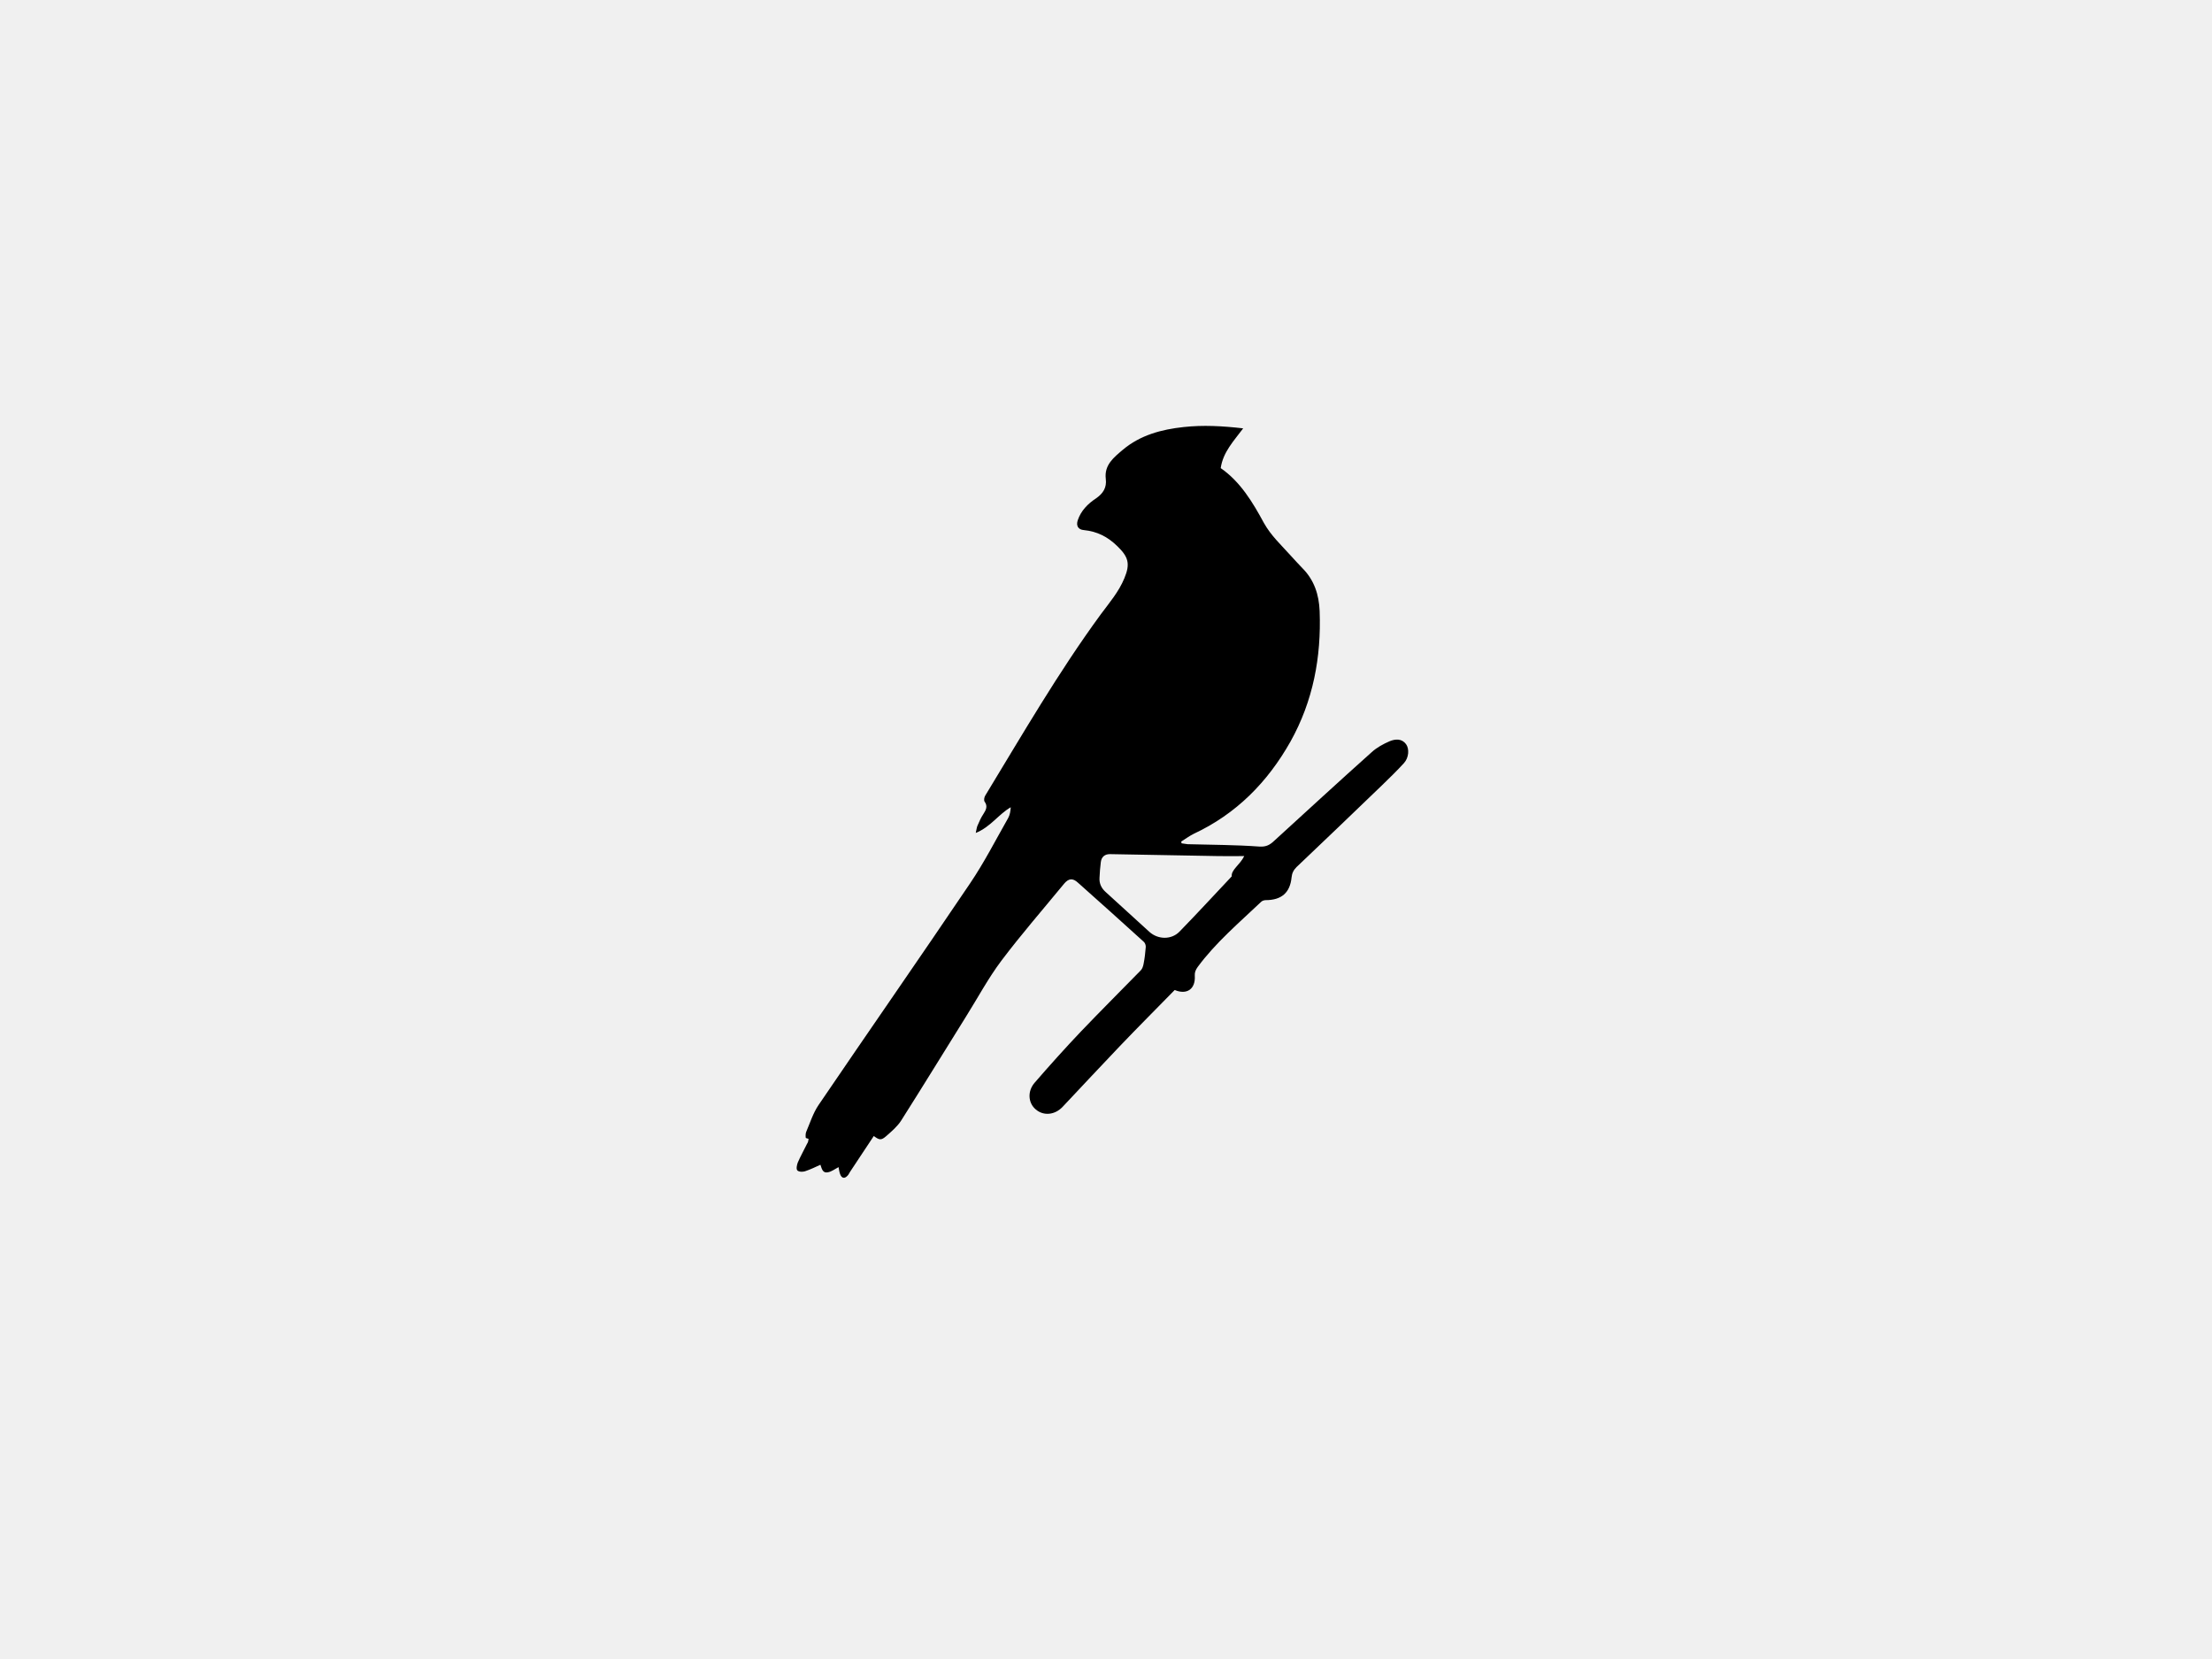
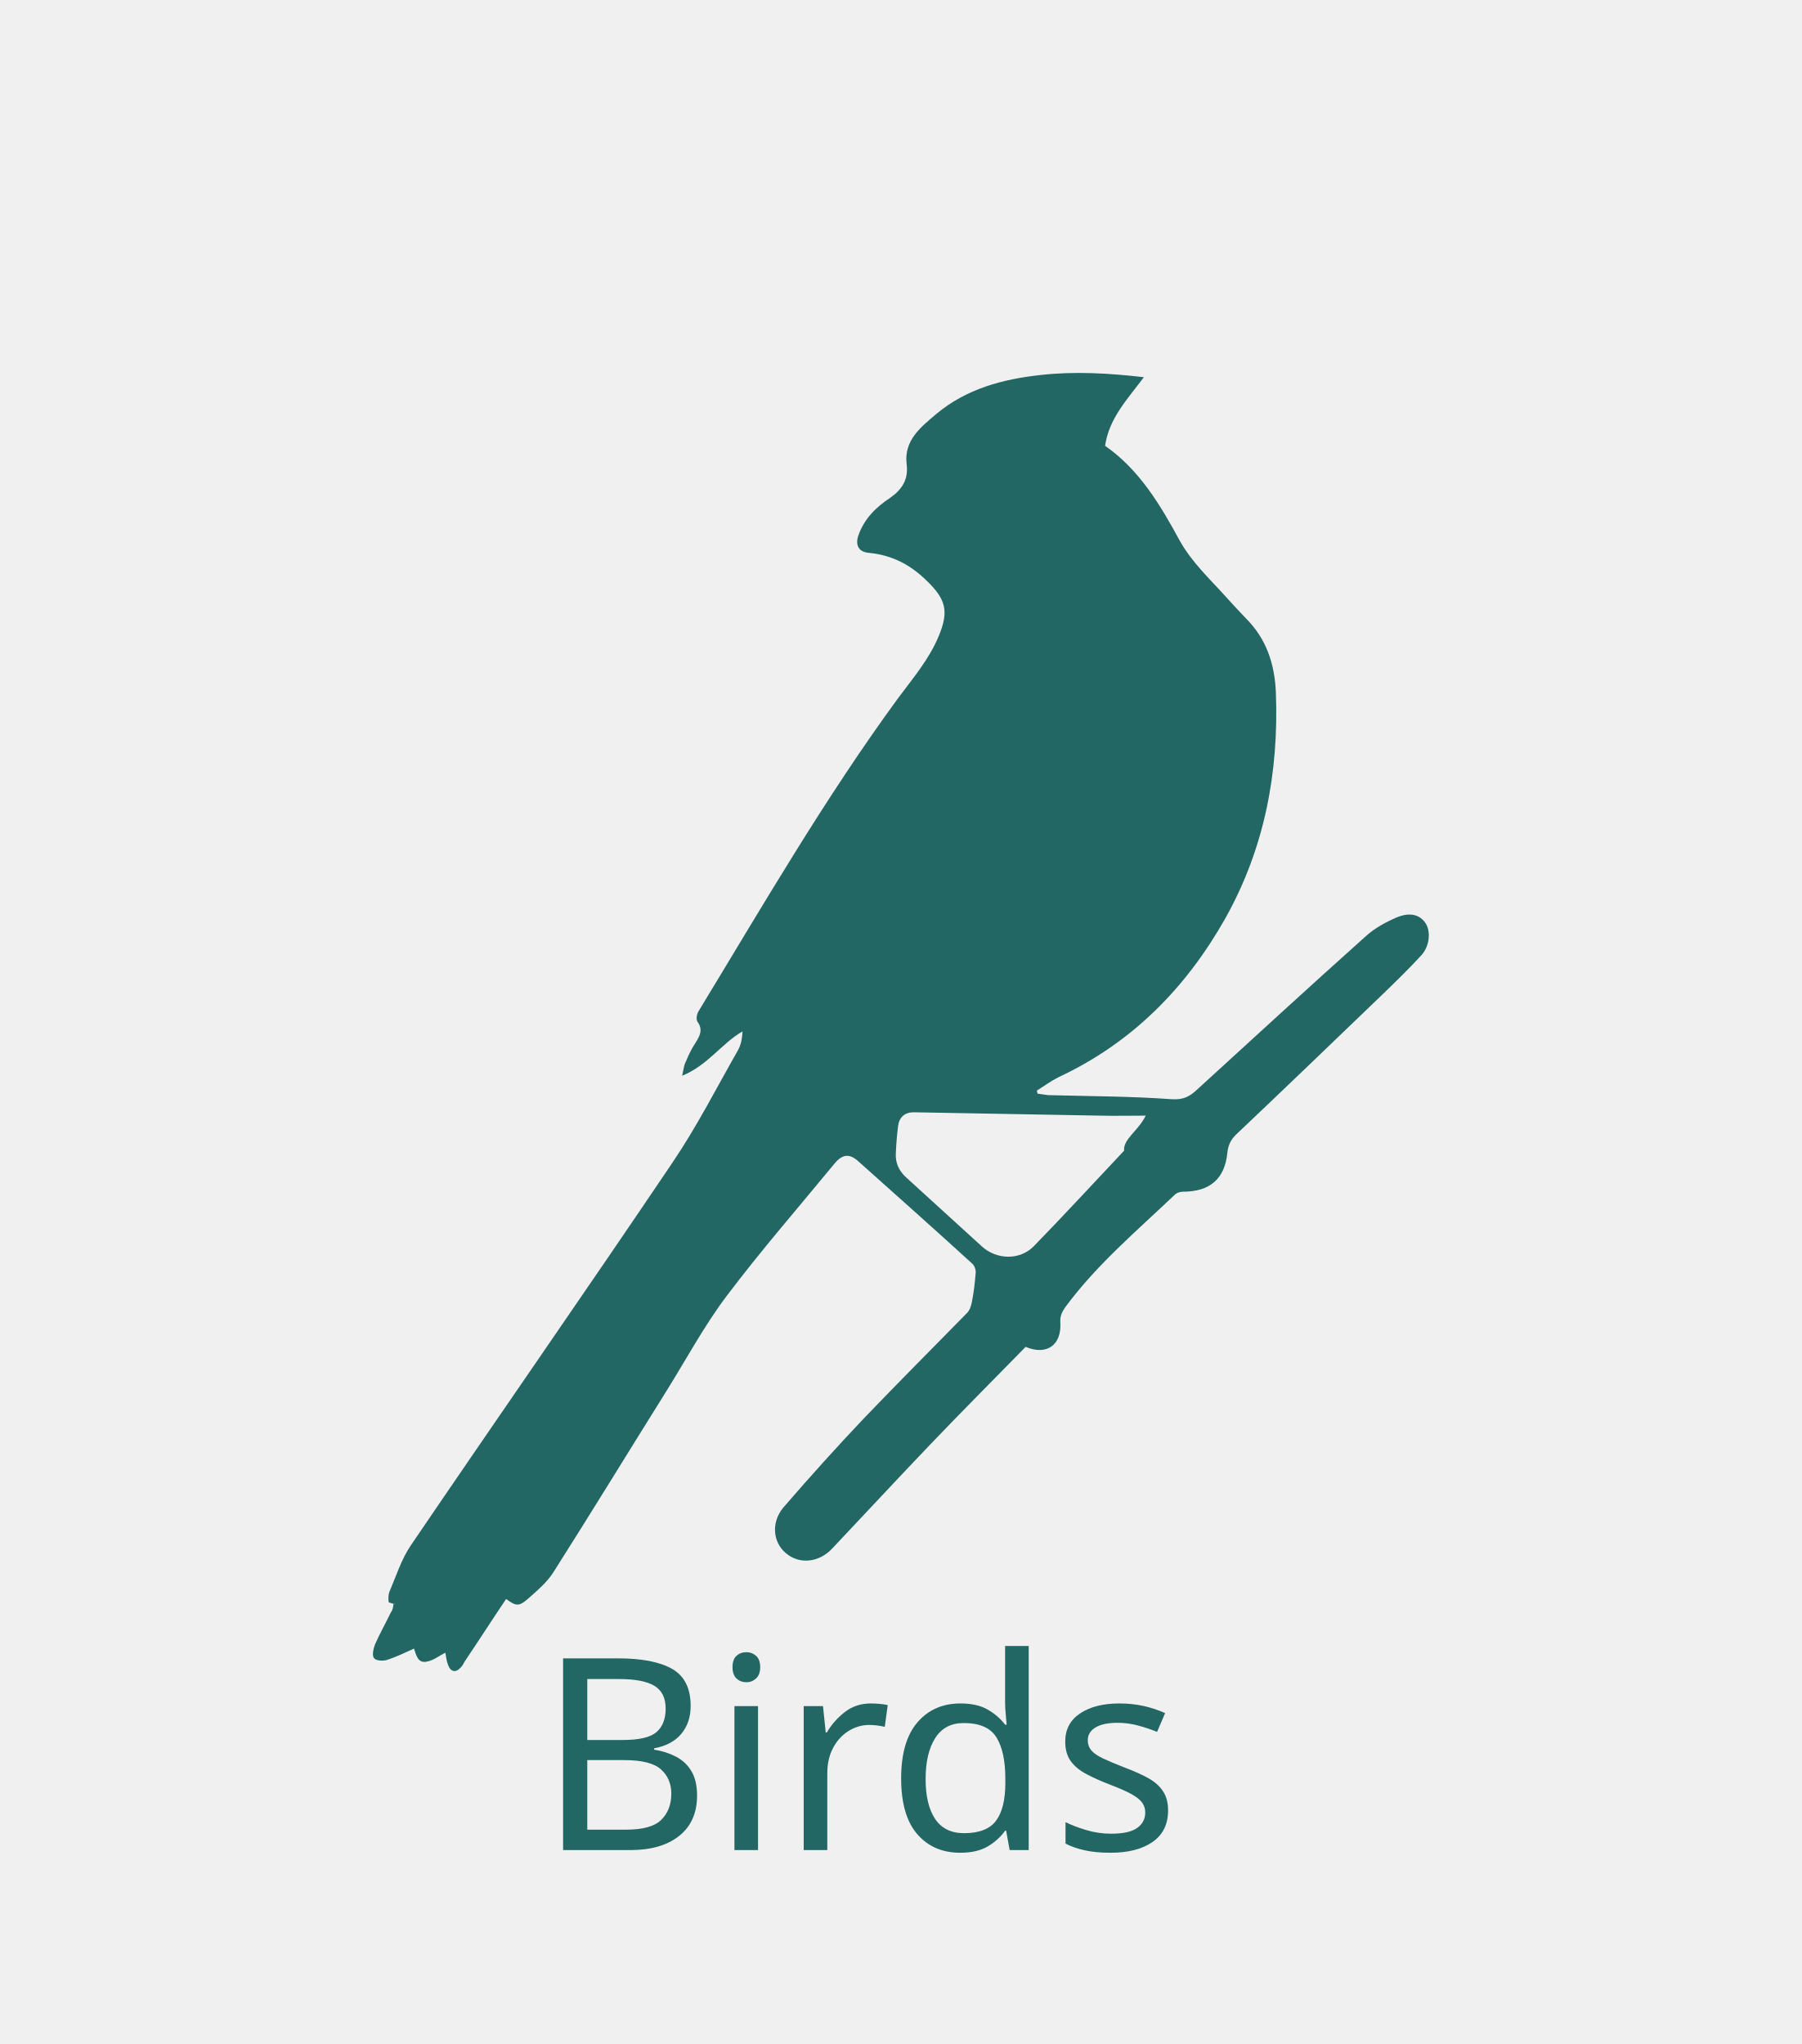
- <svg xmlns="http://www.w3.org/2000/svg" version="1.1" id="Layer_1" x="0px" y="0px" viewBox="0 0 1024 768" style="enable-background:new 0 0 1024 768;" xml:space="preserve">
-   <style type="text/css">
+ <svg xmlns="http://www.w3.org/2000/svg" version="1.1" id="Layer_1" x="0px" y="0px" viewBox="0 0 483.109 548.066" xml:space="preserve" width="100%" height="100%">
+   <defs id="defs11" />
+   <style type="text/css" id="style3">
	.st0{fill:#FFFFFF;}
</style>
-   <path d="M374.3,527.2c-0.5-0.2-1.3-0.3-1.3-0.5c-0.1-0.9-0.1-1.9,0.2-2.7c1.8-4.2,3.2-8.7,5.7-12.4c23.3-34.3,47-68.3,70.2-102.7  c6.5-9.6,11.8-20,17.6-30.2c0.8-1.4,1.1-3.2,1.2-5c-5.7,3.3-9.3,9.1-16.2,11.9c0.4-1.8,0.5-2.9,1-3.8c0.7-1.7,1.5-3.4,2.5-4.9  c1.2-1.9,2.2-3.6,0.6-5.8c-0.4-0.6-0.2-2,0.3-2.8c17.2-28.3,33.8-57,53.4-83.8c4-5.4,8.4-10.5,11-16.8c2.8-6.7,1.9-9.9-3.3-14.9  c-4.4-4.3-9.3-6.8-15.4-7.4c-2.7-0.2-3.7-2-2.9-4.5c1.5-4.5,4.7-7.7,8.5-10.2c3.3-2.3,5-5,4.5-9c-0.8-6.5,3.8-10,7.9-13.5  c8.1-6.8,17.9-9.4,28.1-10.5c9-1,18.1-0.5,27.6,0.6c-4.3,5.8-9.3,10.9-10.4,18.4c9.1,6.3,14.8,15.8,20,25.4  c3.3,5.9,8.1,10.3,12.5,15.2c1.7,1.9,3.5,3.8,5.3,5.7c5.5,5.5,7.7,12.3,8,19.9c0.8,21.3-3,41.6-13.5,60.4  c-10.6,18.8-25.1,33.5-44.8,42.7c-2,1-3.9,2.4-5.8,3.6c0.1,0.3,0.1,0.5,0.2,0.8c0.9,0.1,1.8,0.3,2.8,0.4c11.1,0.3,22.2,0.3,33.2,1.1  c3.2,0.2,4.9-0.8,6.9-2.7c15-13.7,30-27.5,45.1-41c2.4-2.2,5.4-3.8,8.4-5.1c2.5-1,5.5-1.3,7.5,1.4c1.6,2.2,1.3,6.3-1,8.8  c-3.2,3.5-6.6,6.8-10,10.1c-13.2,12.7-26.4,25.4-39.7,38c-1.4,1.4-2.1,2.8-2.3,4.8c-0.7,7.1-4.7,10.5-12,10.5  c-0.7,0-1.6,0.3-2.1,0.8c-10.2,9.7-21,18.8-29.4,30.2c-0.9,1.3-1.4,2.4-1.3,4c0.4,6.1-3.6,9-9.3,6.6c-8.5,8.7-17.1,17.3-25.6,26.2  c-8.8,9.2-17.5,18.6-26.2,27.8c-3.6,3.9-8.9,4.4-12.5,1.3c-3.5-2.9-4-8.3-0.6-12.3c7-8.1,14.2-16.1,21.6-23.9  c9.1-9.5,18.4-18.8,27.6-28.2c0.7-0.7,1.1-1.9,1.3-3c0.5-2.5,0.8-5.1,1-7.7c0.1-0.8-0.3-2-0.9-2.5c-10.1-9.2-20.3-18.3-30.5-27.4  c-2.4-2.2-4.3-2-6.4,0.5c-9.7,11.8-19.8,23.4-29,35.6c-6.1,8.1-11,17.3-16.4,25.9c-10,16-19.9,32.2-30,48.1c-1.7,2.7-4.4,5-6.9,7.2  c-2.4,2.1-3.2,1.9-5.8,0c-3.7,5.5-7.3,11.1-11,16.6c-0.4,0.6-0.6,1.2-1.1,1.7c-1.4,1.6-2.8,1.3-3.5-0.7c-0.4-1.1-0.5-2.2-0.7-3.2  c-1.6,0.8-3.2,2.1-5,2.4c-2.4,0.5-2.8-1.8-3.4-3.5c-2.4,1.1-4.7,2.2-7.1,3c-1.1,0.4-3,0.3-3.6-0.4c-0.6-0.7-0.2-2.5,0.2-3.6  c1.3-3,2.9-5.8,4.3-8.7C374.2,528.7,374.2,527.9,374.3,527.2c0.1,0,0.3,0.1,0.4,0.2C374.6,527.3,374.5,527.2,374.3,527.2z   M576,396.3c-4.5,0-8.4,0.1-12.3,0c-16.6-0.3-33.3-0.6-49.9-0.9c-2.4,0-3.9,1.3-4.2,3.7c-0.3,2.4-0.5,4.8-0.6,7.2  c-0.2,2.7,0.9,4.9,2.8,6.6c6.8,6.2,13.5,12.3,20.3,18.5c4,3.6,10.2,3.7,13.9-0.1c8.1-8.3,15.9-16.8,24.2-25.6  C569.9,402.6,574,400.4,576,396.3z" />
-   <path class="st0" d="M374.3,527.2c0.1,0.1,0.3,0.1,0.4,0.2C374.6,527.3,374.5,527.2,374.3,527.2  C374.3,527.1,374.3,527.2,374.3,527.2z" />
+   <path d="m 105.506,430.04 c -0.5,-0.2 -1.3,-0.3 -1.3,-0.5 -0.1,-0.9 -0.1,-1.9 0.2,-2.7 1.8,-4.2 3.2,-8.7 5.7,-12.4 23.3,-34.3 47,-68.3 70.2,-102.7 6.5,-9.6 11.8,-20 17.6,-30.2 0.8,-1.4 1.1,-3.2 1.2,-5 -5.7,3.3 -9.3,9.1 -16.2,11.9 0.4,-1.8 0.5,-2.9 1,-3.8 0.7,-1.7 1.5,-3.4 2.5,-4.9 1.2,-1.9 2.2,-3.6 0.6,-5.8 -0.4,-0.6 -0.2,-2 0.3,-2.8 17.2,-28.3 33.8,-57 53.4,-83.8 4,-5.4 8.4,-10.5 11,-16.8 2.8,-6.7 1.9,-9.9 -3.3,-14.9 -4.4,-4.3 -9.3,-6.8 -15.4,-7.4 -2.7,-0.2 -3.7,-2 -2.9,-4.5 1.5,-4.5 4.7,-7.7 8.5,-10.2 3.3,-2.3 5,-5 4.5,-9 -0.8,-6.5 3.8,-10 7.9,-13.5 8.1,-6.8 17.9,-9.4 28.1,-10.5 9,-1 18.1,-0.5 27.6,0.6 -4.3,5.8 -9.3,10.9 -10.4,18.4 9.1,6.3 14.8,15.8 20,25.4 3.3,5.9 8.1,10.3 12.5,15.2 1.7,1.9 3.5,3.8 5.3,5.7 5.5,5.5 7.7,12.3 8,19.9 0.8,21.3 -3,41.6 -13.5,60.4 -10.6,18.8 -25.1,33.5 -44.8,42.7 -2,1 -3.9,2.4 -5.8,3.6 0.1,0.3 0.1,0.5 0.2,0.8 0.9,0.1 1.8,0.3 2.8,0.4 11.1,0.3 22.2,0.3 33.2,1.1 3.2,0.2 4.9,-0.8 6.9,-2.7 15,-13.7 30,-27.5 45.1,-41 2.4,-2.2 5.4,-3.8 8.4,-5.1 2.5,-1 5.5,-1.3 7.5,1.4 1.6,2.2 1.3,6.3 -1,8.8 -3.2,3.5 -6.6,6.8 -10,10.1 -13.2,12.7 -26.4,25.4 -39.7,38 -1.4,1.4 -2.1,2.8 -2.3,4.8 -0.7,7.1 -4.7,10.5 -12,10.5 -0.7,0 -1.6,0.3 -2.1,0.8 -10.2,9.7 -21,18.8 -29.4,30.2 -0.9,1.3 -1.4,2.4 -1.3,4 0.4,6.1 -3.6,9 -9.3,6.6 -8.5,8.7 -17.1,17.3 -25.6,26.2 -8.8,9.2 -17.5,18.6 -26.2,27.8 -3.6,3.9 -8.9,4.4 -12.5,1.3 -3.5,-2.9 -4,-8.3 -0.6,-12.3 7,-8.1 14.2,-16.1 21.6,-23.9 9.1,-9.5 18.4,-18.8 27.6,-28.2 0.7,-0.7 1.1,-1.9 1.3,-3 0.5,-2.5 0.8,-5.1 1,-7.7 0.1,-0.8 -0.3,-2 -0.9,-2.5 -10.1,-9.2 -20.3,-18.3 -30.5,-27.4 -2.4,-2.2 -4.3,-2 -6.4,0.5 -9.7,11.8 -19.8,23.4 -29,35.6 -6.1,8.1 -11,17.3 -16.4,25.9 -10,16 -19.9,32.2 -30,48.1 -1.7,2.7 -4.4,5 -6.9,7.2 -2.4,2.1 -3.2,1.9 -5.8,0 -3.7,5.5 -7.3,11.1 -11,16.6 -0.4,0.6 -0.6,1.2 -1.1,1.7 -1.4,1.6 -2.8,1.3 -3.5,-0.7 -0.4,-1.1 -0.5,-2.2 -0.7,-3.2 -1.6,0.8 -3.2,2.1 -5,2.4 -2.4,0.5 -2.8,-1.8 -3.4,-3.5 -2.4,1.1 -4.7,2.2 -7.1,3 -1.1,0.4 -3,0.3 -3.6,-0.4 -0.6,-0.7 -0.2,-2.5 0.2,-3.6 1.3,-3 2.9,-5.8 4.3,-8.7 0.6,-0.8 0.6,-1.6 0.7,-2.3 0.1,0 0.3,0.1 0.4,0.2 -0.1,-0.1 -0.2,-0.2 -0.4,-0.2 z m 201.7,-130.9 c -4.5,0 -8.4,0.1 -12.3,0 -16.6,-0.3 -33.3,-0.6 -49.9,-0.9 -2.4,0 -3.9,1.3 -4.2,3.7 -0.3,2.4 -0.5,4.8 -0.6,7.2 -0.2,2.7 0.9,4.9 2.8,6.6 6.8,6.2 13.5,12.3 20.3,18.5 4,3.6 10.2,3.7 13.9,-0.1 8.1,-8.3 15.9,-16.8 24.2,-25.6 -0.3,-3.1 3.8,-5.3 5.8,-9.4 z" id="path5" style="fill:#226764;fill-opacity:1" />
+   <path class="st0" d="m 105.506,430.04 c 0.1,0.1 0.3,0.1 0.4,0.2 -0.1,-0.1 -0.2,-0.2 -0.4,-0.2 0,-0.1 0,0 0,0 z" id="path7" style="fill:#ffffff" />
+   <text xml:space="preserve" style="font-size:72px;font-style:normal;font-weight:normal;line-height:125%;letter-spacing:0px;word-spacing:0px;fill:#226764;fill-opacity:1;stroke:none;font-family:Sans" x="144" y="496.066" id="text3190">
+     <tspan id="tspan3192" x="144" y="496.066">Birds</tspan>
+   </text>
</svg>
